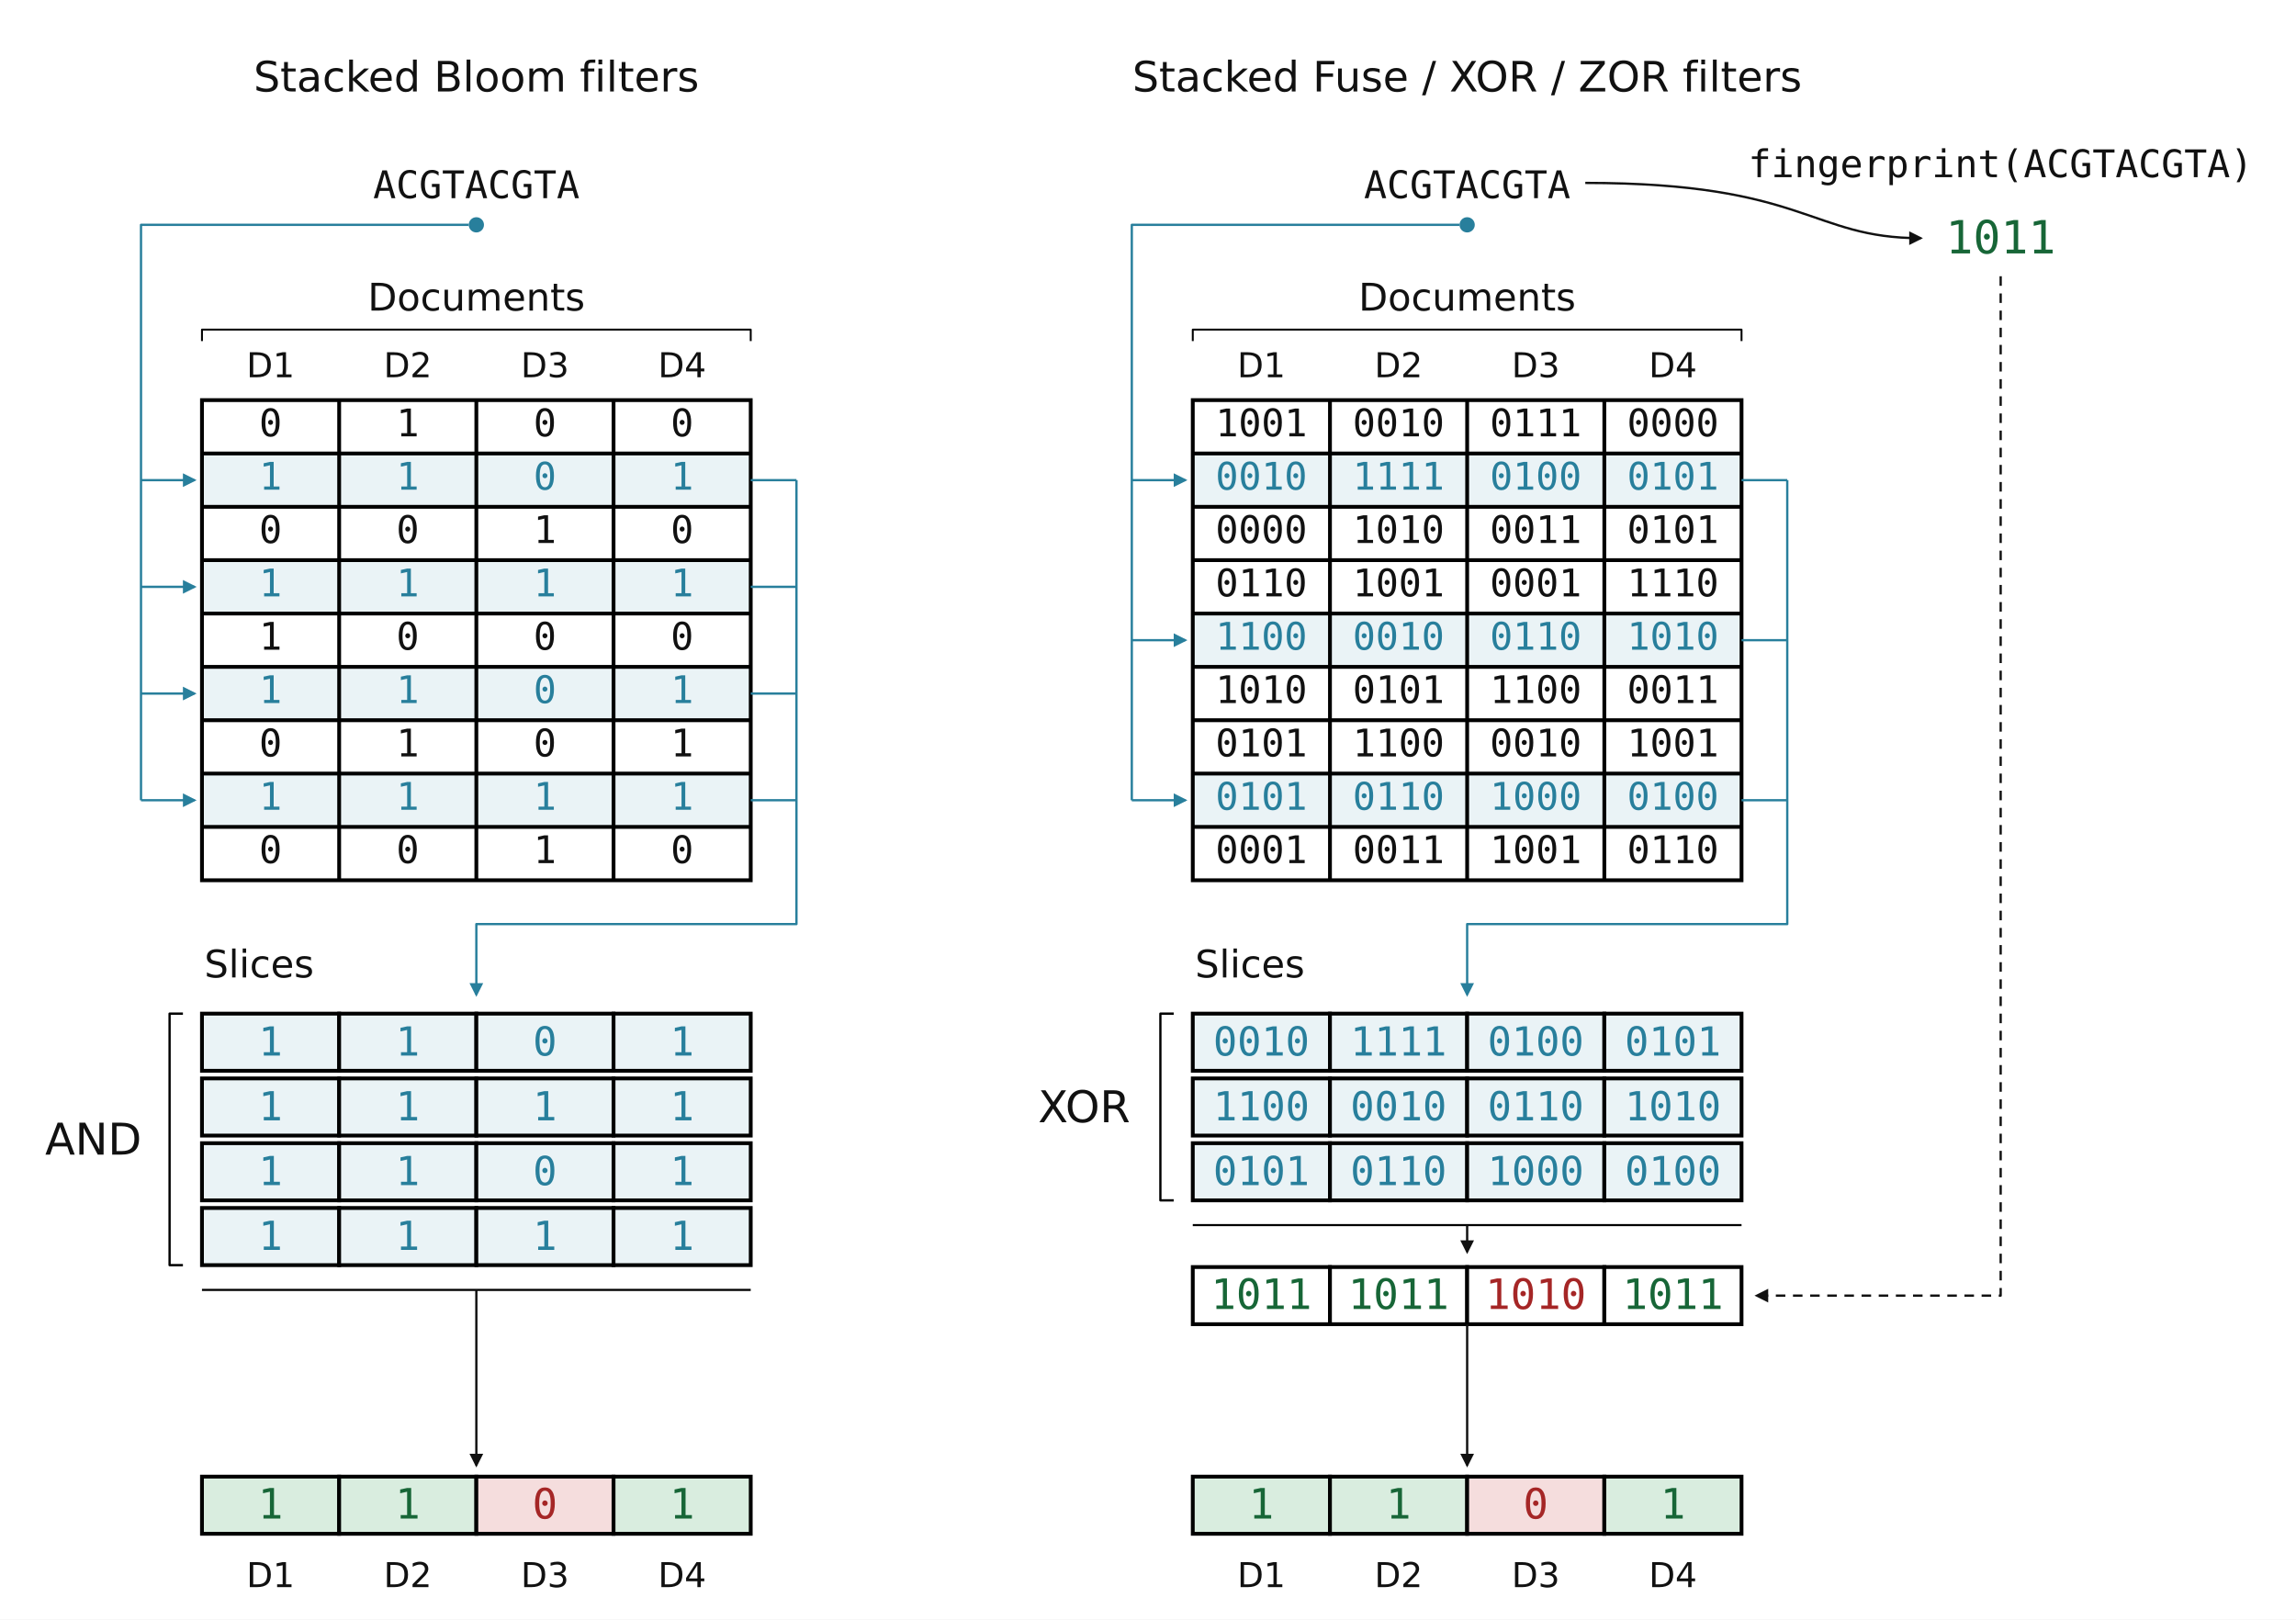
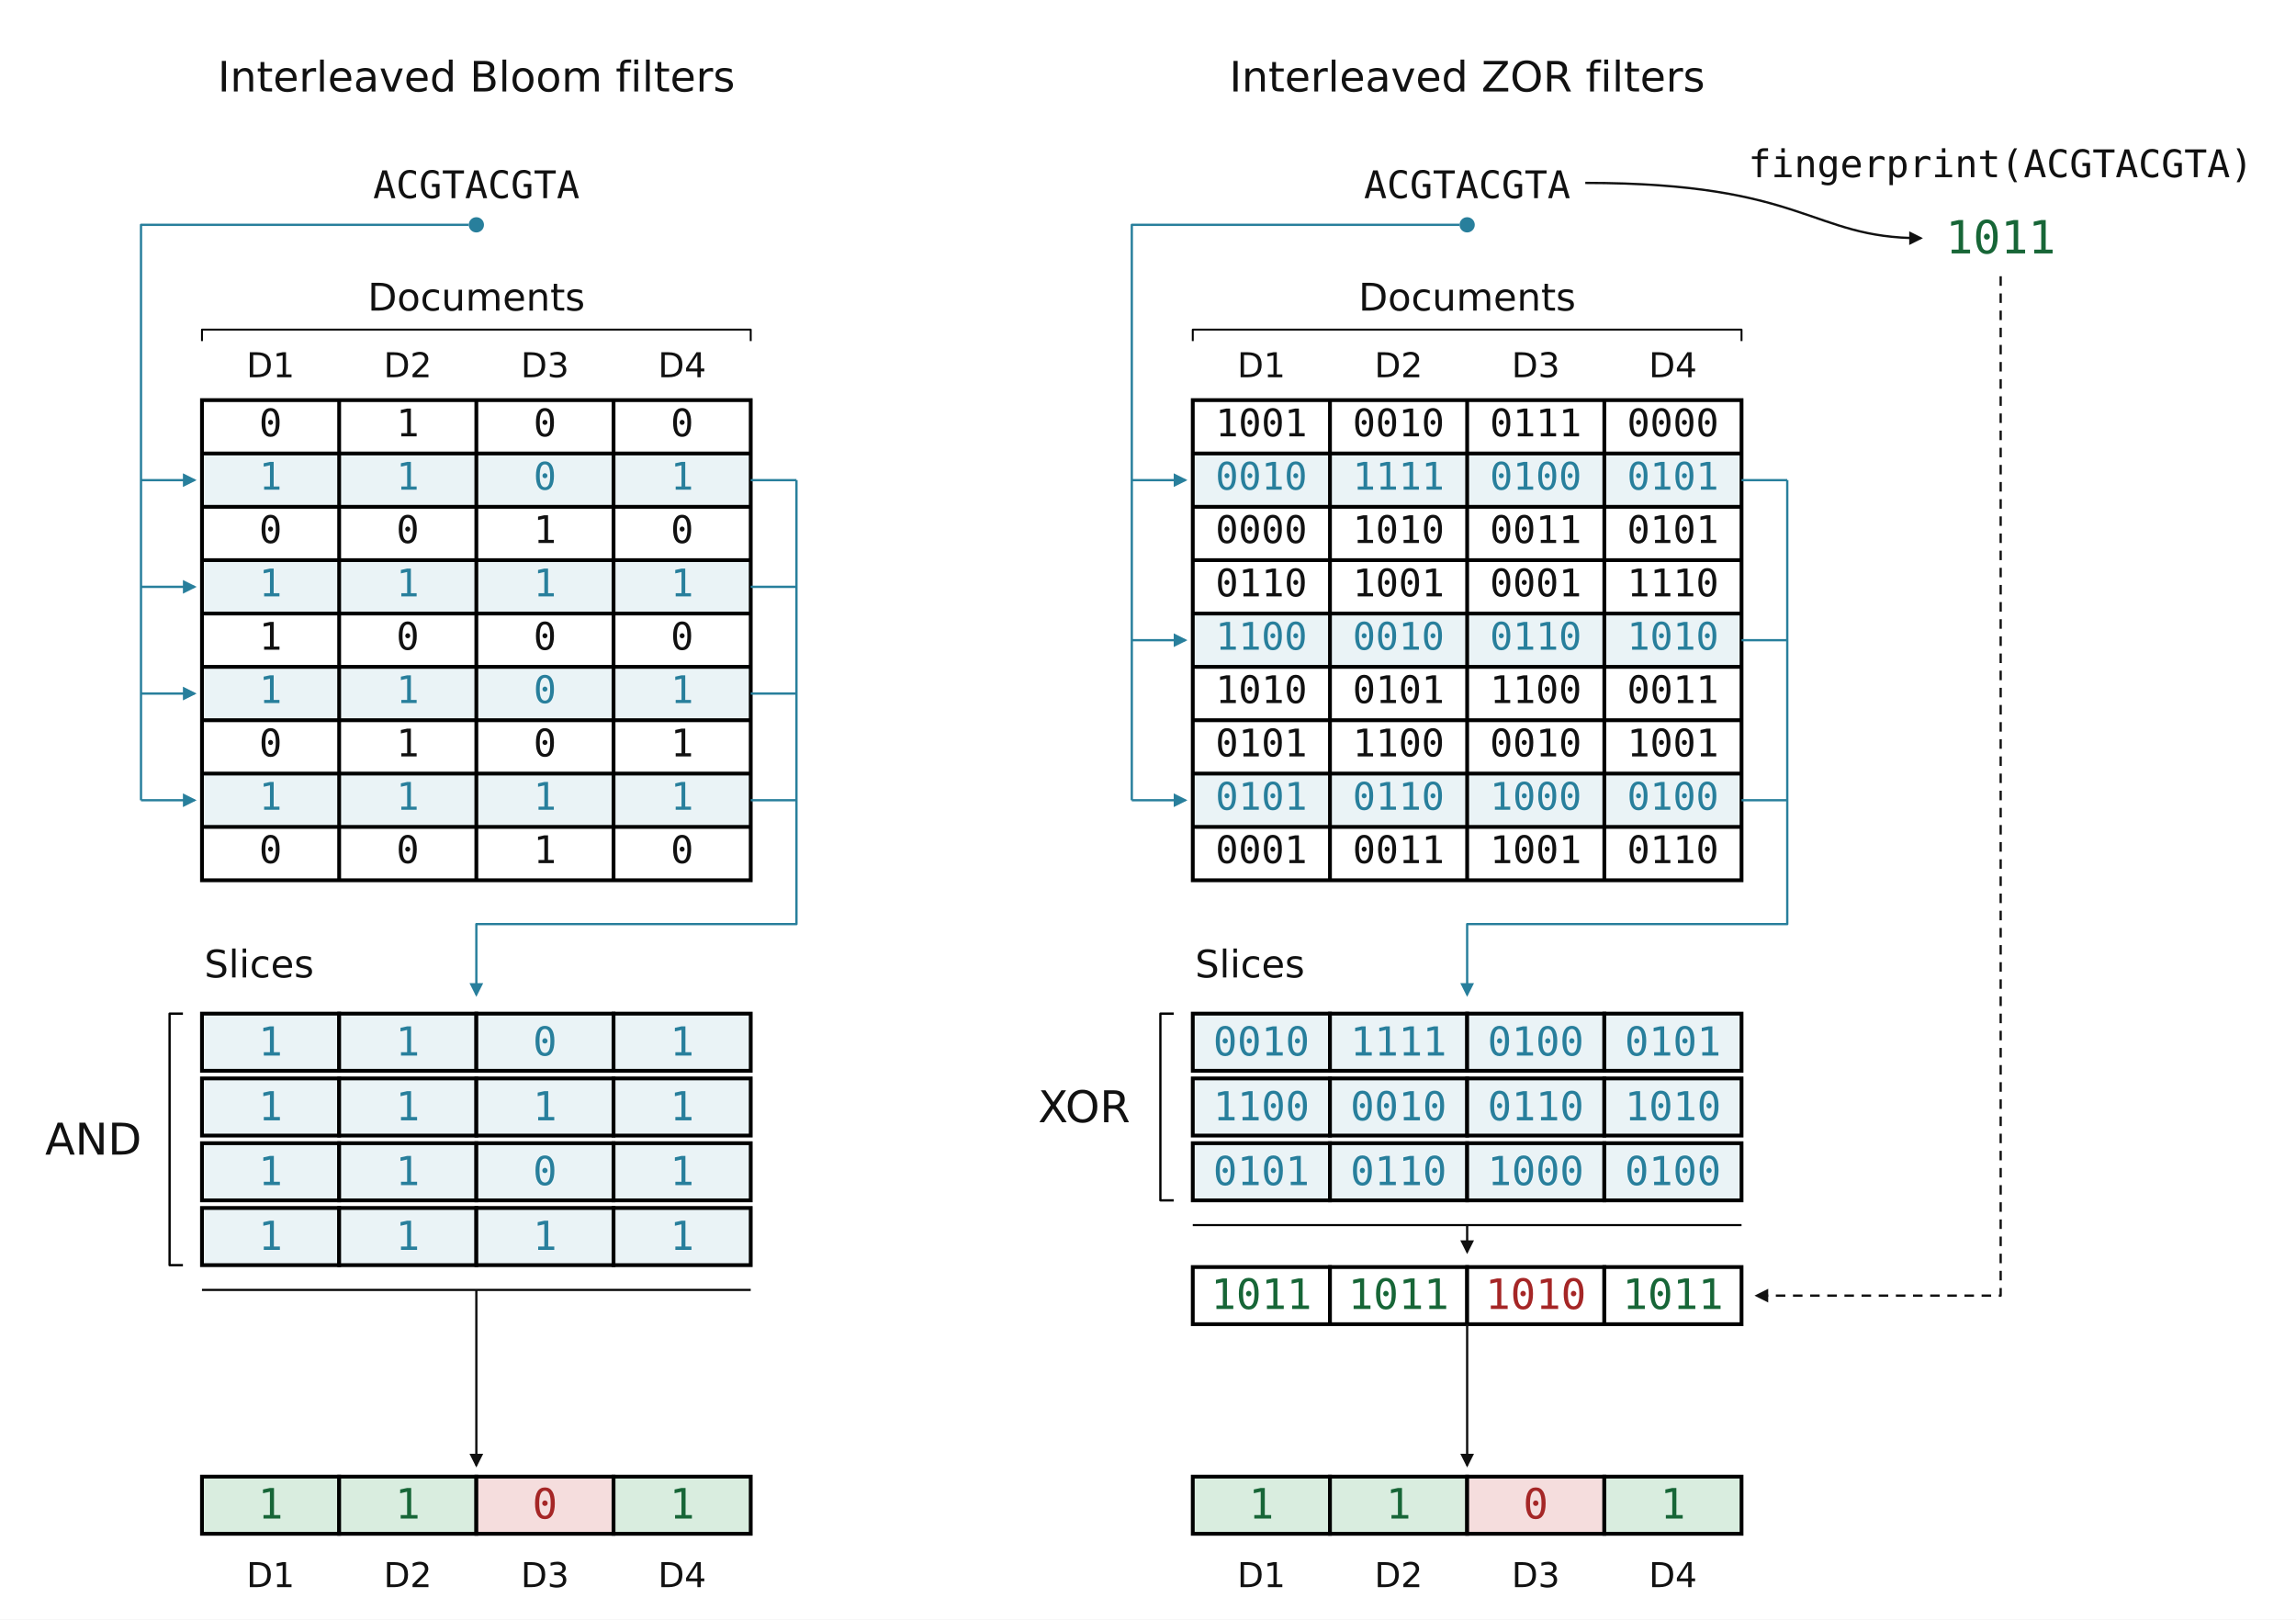
<svg xmlns="http://www.w3.org/2000/svg" width="1205" height="850" viewBox="0 0 1205 850">
  <defs>
    <marker id="arrow" markerWidth="6" markerHeight="6" refX="5" refY="3" orient="auto">
      <path d="M0 0 L6 3 L0 6 Z" fill="#111111" />
    </marker>
    <marker id="query-arrow" markerWidth="6" markerHeight="6" refX="5" refY="3" orient="auto">
      <path d="M0 0 L6 3 L0 6 Z" fill="#287f9c" />
    </marker>
  </defs>
  <rect x="0" y="0" width="1205" height="850" fill="white" stroke="none" stroke-width="2" />
-   <text x="250" y="48" fill="#111111" font-family="DejaVu Sans" font-size="22" font-weight="400" text-anchor="middle">Stacked Bloom filters</text>
-   <text x="770" y="48" fill="#111111" font-family="DejaVu Sans" font-size="22" font-weight="400" text-anchor="middle">Stacked Fuse / XOR / ZOR filters</text>
+   <text x="250" y="48" fill="#111111" font-family="DejaVu Sans" font-size="22" font-weight="400" text-anchor="middle">Interleaved Bloom filters</text>
+   <text x="770" y="48" fill="#111111" font-family="DejaVu Sans" font-size="22" font-weight="400" text-anchor="middle">Interleaved ZOR filters</text>
  <text x="250" y="104" fill="#111111" font-family="DejaVu Sans Mono" font-size="20" font-weight="400" text-anchor="middle">ACGTACGTA</text>
  <text x="770" y="104" fill="#111111" font-family="DejaVu Sans Mono" font-size="20" font-weight="400" text-anchor="middle">ACGTACGTA</text>
  <text x="250" y="163" fill="#111111" font-family="DejaVu Sans" font-size="20" font-weight="400" text-anchor="middle">Documents</text>
  <path d="M106 179 V173 H394 V179" fill="none" stroke="#000000" stroke-width="1" stroke-linejoin="round" />
  <text x="142.0" y="198" fill="#111111" font-family="DejaVu Sans" font-size="18" font-weight="400" text-anchor="middle">D1</text>
  <text x="214.0" y="198" fill="#111111" font-family="DejaVu Sans" font-size="18" font-weight="400" text-anchor="middle">D2</text>
  <text x="286.0" y="198" fill="#111111" font-family="DejaVu Sans" font-size="18" font-weight="400" text-anchor="middle">D3</text>
  <text x="358.0" y="198" fill="#111111" font-family="DejaVu Sans" font-size="18" font-weight="400" text-anchor="middle">D4</text>
  <text x="770" y="163" fill="#111111" font-family="DejaVu Sans" font-size="20" font-weight="400" text-anchor="middle">Documents</text>
  <path d="M626 179 V173 H914 V179" fill="none" stroke="#000000" stroke-width="1" stroke-linejoin="round" />
  <text x="662.0" y="198" fill="#111111" font-family="DejaVu Sans" font-size="18" font-weight="400" text-anchor="middle">D1</text>
  <text x="734.0" y="198" fill="#111111" font-family="DejaVu Sans" font-size="18" font-weight="400" text-anchor="middle">D2</text>
  <text x="806.0" y="198" fill="#111111" font-family="DejaVu Sans" font-size="18" font-weight="400" text-anchor="middle">D3</text>
  <text x="878.0" y="198" fill="#111111" font-family="DejaVu Sans" font-size="18" font-weight="400" text-anchor="middle">D4</text>
  <rect x="106" y="238" width="288" height="28" fill="#eaf3f6" stroke="none" stroke-width="2" />
  <rect x="106" y="294" width="288" height="28" fill="#eaf3f6" stroke="none" stroke-width="2" />
  <rect x="106" y="350" width="288" height="28" fill="#eaf3f6" stroke="none" stroke-width="2" />
  <rect x="106" y="406" width="288" height="28" fill="#eaf3f6" stroke="none" stroke-width="2" />
  <rect x="106" y="210" width="288" height="252" fill="none" stroke="#000000" stroke-width="2" />
  <path d="M178 210 V462" fill="none" stroke="#000000" stroke-width="2" stroke-linejoin="round" />
  <path d="M250 210 V462" fill="none" stroke="#000000" stroke-width="2" stroke-linejoin="round" />
  <path d="M322 210 V462" fill="none" stroke="#000000" stroke-width="2" stroke-linejoin="round" />
  <path d="M106 238 H394" fill="none" stroke="#000000" stroke-width="2" stroke-linejoin="round" />
  <path d="M106 266 H394" fill="none" stroke="#000000" stroke-width="2" stroke-linejoin="round" />
  <path d="M106 294 H394" fill="none" stroke="#000000" stroke-width="2" stroke-linejoin="round" />
  <path d="M106 322 H394" fill="none" stroke="#000000" stroke-width="2" stroke-linejoin="round" />
  <path d="M106 350 H394" fill="none" stroke="#000000" stroke-width="2" stroke-linejoin="round" />
  <path d="M106 378 H394" fill="none" stroke="#000000" stroke-width="2" stroke-linejoin="round" />
  <path d="M106 406 H394" fill="none" stroke="#000000" stroke-width="2" stroke-linejoin="round" />
  <path d="M106 434 H394" fill="none" stroke="#000000" stroke-width="2" stroke-linejoin="round" />
  <text x="142.0" y="229" fill="#111111" font-family="DejaVu Sans Mono" font-size="20" font-weight="400" text-anchor="middle">0</text>
  <text x="214.0" y="229" fill="#111111" font-family="DejaVu Sans Mono" font-size="20" font-weight="400" text-anchor="middle">1</text>
  <text x="286.0" y="229" fill="#111111" font-family="DejaVu Sans Mono" font-size="20" font-weight="400" text-anchor="middle">0</text>
  <text x="358.0" y="229" fill="#111111" font-family="DejaVu Sans Mono" font-size="20" font-weight="400" text-anchor="middle">0</text>
  <text x="142.0" y="257" fill="#287f9c" font-family="DejaVu Sans Mono" font-size="20" font-weight="500" text-anchor="middle">1</text>
  <text x="214.0" y="257" fill="#287f9c" font-family="DejaVu Sans Mono" font-size="20" font-weight="500" text-anchor="middle">1</text>
  <text x="286.0" y="257" fill="#287f9c" font-family="DejaVu Sans Mono" font-size="20" font-weight="500" text-anchor="middle">0</text>
  <text x="358.0" y="257" fill="#287f9c" font-family="DejaVu Sans Mono" font-size="20" font-weight="500" text-anchor="middle">1</text>
  <text x="142.0" y="285" fill="#111111" font-family="DejaVu Sans Mono" font-size="20" font-weight="400" text-anchor="middle">0</text>
  <text x="214.0" y="285" fill="#111111" font-family="DejaVu Sans Mono" font-size="20" font-weight="400" text-anchor="middle">0</text>
  <text x="286.0" y="285" fill="#111111" font-family="DejaVu Sans Mono" font-size="20" font-weight="400" text-anchor="middle">1</text>
  <text x="358.0" y="285" fill="#111111" font-family="DejaVu Sans Mono" font-size="20" font-weight="400" text-anchor="middle">0</text>
  <text x="142.0" y="313" fill="#287f9c" font-family="DejaVu Sans Mono" font-size="20" font-weight="500" text-anchor="middle">1</text>
  <text x="214.0" y="313" fill="#287f9c" font-family="DejaVu Sans Mono" font-size="20" font-weight="500" text-anchor="middle">1</text>
  <text x="286.0" y="313" fill="#287f9c" font-family="DejaVu Sans Mono" font-size="20" font-weight="500" text-anchor="middle">1</text>
  <text x="358.0" y="313" fill="#287f9c" font-family="DejaVu Sans Mono" font-size="20" font-weight="500" text-anchor="middle">1</text>
  <text x="142.0" y="341" fill="#111111" font-family="DejaVu Sans Mono" font-size="20" font-weight="400" text-anchor="middle">1</text>
  <text x="214.0" y="341" fill="#111111" font-family="DejaVu Sans Mono" font-size="20" font-weight="400" text-anchor="middle">0</text>
  <text x="286.0" y="341" fill="#111111" font-family="DejaVu Sans Mono" font-size="20" font-weight="400" text-anchor="middle">0</text>
  <text x="358.0" y="341" fill="#111111" font-family="DejaVu Sans Mono" font-size="20" font-weight="400" text-anchor="middle">0</text>
  <text x="142.0" y="369" fill="#287f9c" font-family="DejaVu Sans Mono" font-size="20" font-weight="500" text-anchor="middle">1</text>
  <text x="214.0" y="369" fill="#287f9c" font-family="DejaVu Sans Mono" font-size="20" font-weight="500" text-anchor="middle">1</text>
  <text x="286.0" y="369" fill="#287f9c" font-family="DejaVu Sans Mono" font-size="20" font-weight="500" text-anchor="middle">0</text>
  <text x="358.0" y="369" fill="#287f9c" font-family="DejaVu Sans Mono" font-size="20" font-weight="500" text-anchor="middle">1</text>
  <text x="142.0" y="397" fill="#111111" font-family="DejaVu Sans Mono" font-size="20" font-weight="400" text-anchor="middle">0</text>
  <text x="214.0" y="397" fill="#111111" font-family="DejaVu Sans Mono" font-size="20" font-weight="400" text-anchor="middle">1</text>
  <text x="286.0" y="397" fill="#111111" font-family="DejaVu Sans Mono" font-size="20" font-weight="400" text-anchor="middle">0</text>
  <text x="358.0" y="397" fill="#111111" font-family="DejaVu Sans Mono" font-size="20" font-weight="400" text-anchor="middle">1</text>
  <text x="142.0" y="425" fill="#287f9c" font-family="DejaVu Sans Mono" font-size="20" font-weight="500" text-anchor="middle">1</text>
  <text x="214.0" y="425" fill="#287f9c" font-family="DejaVu Sans Mono" font-size="20" font-weight="500" text-anchor="middle">1</text>
  <text x="286.0" y="425" fill="#287f9c" font-family="DejaVu Sans Mono" font-size="20" font-weight="500" text-anchor="middle">1</text>
  <text x="358.0" y="425" fill="#287f9c" font-family="DejaVu Sans Mono" font-size="20" font-weight="500" text-anchor="middle">1</text>
  <text x="142.0" y="453" fill="#111111" font-family="DejaVu Sans Mono" font-size="20" font-weight="400" text-anchor="middle">0</text>
  <text x="214.0" y="453" fill="#111111" font-family="DejaVu Sans Mono" font-size="20" font-weight="400" text-anchor="middle">0</text>
  <text x="286.0" y="453" fill="#111111" font-family="DejaVu Sans Mono" font-size="20" font-weight="400" text-anchor="middle">1</text>
  <text x="358.0" y="453" fill="#111111" font-family="DejaVu Sans Mono" font-size="20" font-weight="400" text-anchor="middle">0</text>
  <rect x="626" y="238" width="288" height="28" fill="#eaf3f6" stroke="none" stroke-width="2" />
  <rect x="626" y="322" width="288" height="28" fill="#eaf3f6" stroke="none" stroke-width="2" />
  <rect x="626" y="406" width="288" height="28" fill="#eaf3f6" stroke="none" stroke-width="2" />
  <rect x="626" y="210" width="288" height="252" fill="none" stroke="#000000" stroke-width="2" />
  <path d="M698 210 V462" fill="none" stroke="#000000" stroke-width="2" stroke-linejoin="round" />
  <path d="M770 210 V462" fill="none" stroke="#000000" stroke-width="2" stroke-linejoin="round" />
  <path d="M842 210 V462" fill="none" stroke="#000000" stroke-width="2" stroke-linejoin="round" />
  <path d="M626 238 H914" fill="none" stroke="#000000" stroke-width="2" stroke-linejoin="round" />
  <path d="M626 266 H914" fill="none" stroke="#000000" stroke-width="2" stroke-linejoin="round" />
  <path d="M626 294 H914" fill="none" stroke="#000000" stroke-width="2" stroke-linejoin="round" />
  <path d="M626 322 H914" fill="none" stroke="#000000" stroke-width="2" stroke-linejoin="round" />
  <path d="M626 350 H914" fill="none" stroke="#000000" stroke-width="2" stroke-linejoin="round" />
  <path d="M626 378 H914" fill="none" stroke="#000000" stroke-width="2" stroke-linejoin="round" />
  <path d="M626 406 H914" fill="none" stroke="#000000" stroke-width="2" stroke-linejoin="round" />
  <path d="M626 434 H914" fill="none" stroke="#000000" stroke-width="2" stroke-linejoin="round" />
  <text x="662.0" y="229" fill="#111111" font-family="DejaVu Sans Mono" font-size="20" font-weight="400" text-anchor="middle">1001</text>
  <text x="734.0" y="229" fill="#111111" font-family="DejaVu Sans Mono" font-size="20" font-weight="400" text-anchor="middle">0010</text>
  <text x="806.0" y="229" fill="#111111" font-family="DejaVu Sans Mono" font-size="20" font-weight="400" text-anchor="middle">0111</text>
  <text x="878.0" y="229" fill="#111111" font-family="DejaVu Sans Mono" font-size="20" font-weight="400" text-anchor="middle">0000</text>
  <text x="662.0" y="257" fill="#287f9c" font-family="DejaVu Sans Mono" font-size="20" font-weight="500" text-anchor="middle">0010</text>
  <text x="734.0" y="257" fill="#287f9c" font-family="DejaVu Sans Mono" font-size="20" font-weight="500" text-anchor="middle">1111</text>
  <text x="806.0" y="257" fill="#287f9c" font-family="DejaVu Sans Mono" font-size="20" font-weight="500" text-anchor="middle">0100</text>
  <text x="878.0" y="257" fill="#287f9c" font-family="DejaVu Sans Mono" font-size="20" font-weight="500" text-anchor="middle">0101</text>
  <text x="662.0" y="285" fill="#111111" font-family="DejaVu Sans Mono" font-size="20" font-weight="400" text-anchor="middle">0000</text>
  <text x="734.0" y="285" fill="#111111" font-family="DejaVu Sans Mono" font-size="20" font-weight="400" text-anchor="middle">1010</text>
  <text x="806.0" y="285" fill="#111111" font-family="DejaVu Sans Mono" font-size="20" font-weight="400" text-anchor="middle">0011</text>
  <text x="878.0" y="285" fill="#111111" font-family="DejaVu Sans Mono" font-size="20" font-weight="400" text-anchor="middle">0101</text>
  <text x="662.0" y="313" fill="#111111" font-family="DejaVu Sans Mono" font-size="20" font-weight="400" text-anchor="middle">0110</text>
  <text x="734.0" y="313" fill="#111111" font-family="DejaVu Sans Mono" font-size="20" font-weight="400" text-anchor="middle">1001</text>
  <text x="806.0" y="313" fill="#111111" font-family="DejaVu Sans Mono" font-size="20" font-weight="400" text-anchor="middle">0001</text>
  <text x="878.0" y="313" fill="#111111" font-family="DejaVu Sans Mono" font-size="20" font-weight="400" text-anchor="middle">1110</text>
  <text x="662.0" y="341" fill="#287f9c" font-family="DejaVu Sans Mono" font-size="20" font-weight="500" text-anchor="middle">1100</text>
  <text x="734.0" y="341" fill="#287f9c" font-family="DejaVu Sans Mono" font-size="20" font-weight="500" text-anchor="middle">0010</text>
  <text x="806.0" y="341" fill="#287f9c" font-family="DejaVu Sans Mono" font-size="20" font-weight="500" text-anchor="middle">0110</text>
  <text x="878.0" y="341" fill="#287f9c" font-family="DejaVu Sans Mono" font-size="20" font-weight="500" text-anchor="middle">1010</text>
  <text x="662.0" y="369" fill="#111111" font-family="DejaVu Sans Mono" font-size="20" font-weight="400" text-anchor="middle">1010</text>
  <text x="734.0" y="369" fill="#111111" font-family="DejaVu Sans Mono" font-size="20" font-weight="400" text-anchor="middle">0101</text>
  <text x="806.0" y="369" fill="#111111" font-family="DejaVu Sans Mono" font-size="20" font-weight="400" text-anchor="middle">1100</text>
  <text x="878.0" y="369" fill="#111111" font-family="DejaVu Sans Mono" font-size="20" font-weight="400" text-anchor="middle">0011</text>
  <text x="662.0" y="397" fill="#111111" font-family="DejaVu Sans Mono" font-size="20" font-weight="400" text-anchor="middle">0101</text>
  <text x="734.0" y="397" fill="#111111" font-family="DejaVu Sans Mono" font-size="20" font-weight="400" text-anchor="middle">1100</text>
  <text x="806.0" y="397" fill="#111111" font-family="DejaVu Sans Mono" font-size="20" font-weight="400" text-anchor="middle">0010</text>
  <text x="878.0" y="397" fill="#111111" font-family="DejaVu Sans Mono" font-size="20" font-weight="400" text-anchor="middle">1001</text>
  <text x="662.0" y="425" fill="#287f9c" font-family="DejaVu Sans Mono" font-size="20" font-weight="500" text-anchor="middle">0101</text>
  <text x="734.0" y="425" fill="#287f9c" font-family="DejaVu Sans Mono" font-size="20" font-weight="500" text-anchor="middle">0110</text>
  <text x="806.0" y="425" fill="#287f9c" font-family="DejaVu Sans Mono" font-size="20" font-weight="500" text-anchor="middle">1000</text>
  <text x="878.0" y="425" fill="#287f9c" font-family="DejaVu Sans Mono" font-size="20" font-weight="500" text-anchor="middle">0100</text>
  <text x="662.0" y="453" fill="#111111" font-family="DejaVu Sans Mono" font-size="20" font-weight="400" text-anchor="middle">0001</text>
  <text x="734.0" y="453" fill="#111111" font-family="DejaVu Sans Mono" font-size="20" font-weight="400" text-anchor="middle">0011</text>
  <text x="806.0" y="453" fill="#111111" font-family="DejaVu Sans Mono" font-size="20" font-weight="400" text-anchor="middle">1001</text>
  <text x="878.0" y="453" fill="#111111" font-family="DejaVu Sans Mono" font-size="20" font-weight="400" text-anchor="middle">0110</text>
  <circle cx="250" cy="118" r="4" fill="#287f9c" />
  <path d="M246 118 H74 V420.0" fill="none" stroke="#287f9c" stroke-width="1.2" stroke-linejoin="round" />
  <path d="M74 252.0 H102" fill="none" stroke="#287f9c" stroke-width="1.2" stroke-linejoin="round" marker-end="url(#query-arrow)" />
  <path d="M74 308.0 H102" fill="none" stroke="#287f9c" stroke-width="1.2" stroke-linejoin="round" marker-end="url(#query-arrow)" />
  <path d="M74 364.0 H102" fill="none" stroke="#287f9c" stroke-width="1.2" stroke-linejoin="round" marker-end="url(#query-arrow)" />
  <path d="M74 420.0 H102" fill="none" stroke="#287f9c" stroke-width="1.2" stroke-linejoin="round" marker-end="url(#query-arrow)" />
  <circle cx="770" cy="118" r="4" fill="#287f9c" />
  <path d="M766 118 H594 V420.0" fill="none" stroke="#287f9c" stroke-width="1.2" stroke-linejoin="round" />
  <path d="M594 252.0 H622" fill="none" stroke="#287f9c" stroke-width="1.2" stroke-linejoin="round" marker-end="url(#query-arrow)" />
  <path d="M594 336.0 H622" fill="none" stroke="#287f9c" stroke-width="1.2" stroke-linejoin="round" marker-end="url(#query-arrow)" />
  <path d="M594 420.0 H622" fill="none" stroke="#287f9c" stroke-width="1.2" stroke-linejoin="round" marker-end="url(#query-arrow)" />
  <path d="M394 252.0 H418" fill="none" stroke="#287f9c" stroke-width="1.2" stroke-linejoin="round" />
  <path d="M394 308.0 H418" fill="none" stroke="#287f9c" stroke-width="1.2" stroke-linejoin="round" />
  <path d="M394 364.0 H418" fill="none" stroke="#287f9c" stroke-width="1.2" stroke-linejoin="round" />
  <path d="M394 420.0 H418" fill="none" stroke="#287f9c" stroke-width="1.2" stroke-linejoin="round" />
  <path d="M418 252.0 V485 H250 V522" fill="none" stroke="#287f9c" stroke-width="1.2" stroke-linejoin="round" marker-end="url(#query-arrow)" />
  <path d="M914 252.0 H938" fill="none" stroke="#287f9c" stroke-width="1.2" stroke-linejoin="round" />
  <path d="M914 336.0 H938" fill="none" stroke="#287f9c" stroke-width="1.2" stroke-linejoin="round" />
  <path d="M914 420.0 H938" fill="none" stroke="#287f9c" stroke-width="1.2" stroke-linejoin="round" />
  <path d="M938 252.0 V485 H770 V522" fill="none" stroke="#287f9c" stroke-width="1.2" stroke-linejoin="round" marker-end="url(#query-arrow)" />
  <text x="136" y="513" fill="#111111" font-family="DejaVu Sans" font-size="20" font-weight="400" text-anchor="middle">Slices</text>
  <rect x="106" y="532" width="72" height="30" fill="#eaf3f6" stroke="#000000" stroke-width="2" />
  <text x="142.0" y="554" fill="#287f9c" font-family="DejaVu Sans Mono" font-size="21" font-weight="400" text-anchor="middle">1</text>
  <rect x="178" y="532" width="72" height="30" fill="#eaf3f6" stroke="#000000" stroke-width="2" />
  <text x="214.0" y="554" fill="#287f9c" font-family="DejaVu Sans Mono" font-size="21" font-weight="400" text-anchor="middle">1</text>
  <rect x="250" y="532" width="72" height="30" fill="#eaf3f6" stroke="#000000" stroke-width="2" />
  <text x="286.0" y="554" fill="#287f9c" font-family="DejaVu Sans Mono" font-size="21" font-weight="400" text-anchor="middle">0</text>
  <rect x="322" y="532" width="72" height="30" fill="#eaf3f6" stroke="#000000" stroke-width="2" />
  <text x="358.0" y="554" fill="#287f9c" font-family="DejaVu Sans Mono" font-size="21" font-weight="400" text-anchor="middle">1</text>
  <rect x="106" y="566" width="72" height="30" fill="#eaf3f6" stroke="#000000" stroke-width="2" />
  <text x="142.0" y="588" fill="#287f9c" font-family="DejaVu Sans Mono" font-size="21" font-weight="400" text-anchor="middle">1</text>
  <rect x="178" y="566" width="72" height="30" fill="#eaf3f6" stroke="#000000" stroke-width="2" />
  <text x="214.0" y="588" fill="#287f9c" font-family="DejaVu Sans Mono" font-size="21" font-weight="400" text-anchor="middle">1</text>
  <rect x="250" y="566" width="72" height="30" fill="#eaf3f6" stroke="#000000" stroke-width="2" />
  <text x="286.0" y="588" fill="#287f9c" font-family="DejaVu Sans Mono" font-size="21" font-weight="400" text-anchor="middle">1</text>
  <rect x="322" y="566" width="72" height="30" fill="#eaf3f6" stroke="#000000" stroke-width="2" />
  <text x="358.0" y="588" fill="#287f9c" font-family="DejaVu Sans Mono" font-size="21" font-weight="400" text-anchor="middle">1</text>
  <rect x="106" y="600" width="72" height="30" fill="#eaf3f6" stroke="#000000" stroke-width="2" />
  <text x="142.0" y="622" fill="#287f9c" font-family="DejaVu Sans Mono" font-size="21" font-weight="400" text-anchor="middle">1</text>
  <rect x="178" y="600" width="72" height="30" fill="#eaf3f6" stroke="#000000" stroke-width="2" />
  <text x="214.0" y="622" fill="#287f9c" font-family="DejaVu Sans Mono" font-size="21" font-weight="400" text-anchor="middle">1</text>
  <rect x="250" y="600" width="72" height="30" fill="#eaf3f6" stroke="#000000" stroke-width="2" />
  <text x="286.0" y="622" fill="#287f9c" font-family="DejaVu Sans Mono" font-size="21" font-weight="400" text-anchor="middle">0</text>
  <rect x="322" y="600" width="72" height="30" fill="#eaf3f6" stroke="#000000" stroke-width="2" />
  <text x="358.0" y="622" fill="#287f9c" font-family="DejaVu Sans Mono" font-size="21" font-weight="400" text-anchor="middle">1</text>
  <rect x="106" y="634" width="72" height="30" fill="#eaf3f6" stroke="#000000" stroke-width="2" />
  <text x="142.0" y="656" fill="#287f9c" font-family="DejaVu Sans Mono" font-size="21" font-weight="400" text-anchor="middle">1</text>
  <rect x="178" y="634" width="72" height="30" fill="#eaf3f6" stroke="#000000" stroke-width="2" />
  <text x="214.0" y="656" fill="#287f9c" font-family="DejaVu Sans Mono" font-size="21" font-weight="400" text-anchor="middle">1</text>
  <rect x="250" y="634" width="72" height="30" fill="#eaf3f6" stroke="#000000" stroke-width="2" />
  <text x="286.0" y="656" fill="#287f9c" font-family="DejaVu Sans Mono" font-size="21" font-weight="400" text-anchor="middle">1</text>
  <rect x="322" y="634" width="72" height="30" fill="#eaf3f6" stroke="#000000" stroke-width="2" />
  <text x="358.0" y="656" fill="#287f9c" font-family="DejaVu Sans Mono" font-size="21" font-weight="400" text-anchor="middle">1</text>
  <path d="M96 532 H89 V664 H96" fill="none" stroke="#000000" stroke-width="1.2" stroke-linejoin="round" />
  <text x="49" y="606.0" fill="#111111" font-family="DejaVu Sans" font-size="23" font-weight="500" text-anchor="middle">AND</text>
  <path d="M106 677 H394" fill="none" stroke="#000000" stroke-width="1.1" stroke-linejoin="round" />
  <text x="656" y="513" fill="#111111" font-family="DejaVu Sans" font-size="20" font-weight="400" text-anchor="middle">Slices</text>
  <rect x="626" y="532" width="72" height="30" fill="#eaf3f6" stroke="#000000" stroke-width="2" />
  <text x="662.0" y="554" fill="#287f9c" font-family="DejaVu Sans Mono" font-size="21" font-weight="400" text-anchor="middle">0010</text>
  <rect x="698" y="532" width="72" height="30" fill="#eaf3f6" stroke="#000000" stroke-width="2" />
  <text x="734.0" y="554" fill="#287f9c" font-family="DejaVu Sans Mono" font-size="21" font-weight="400" text-anchor="middle">1111</text>
  <rect x="770" y="532" width="72" height="30" fill="#eaf3f6" stroke="#000000" stroke-width="2" />
  <text x="806.0" y="554" fill="#287f9c" font-family="DejaVu Sans Mono" font-size="21" font-weight="400" text-anchor="middle">0100</text>
  <rect x="842" y="532" width="72" height="30" fill="#eaf3f6" stroke="#000000" stroke-width="2" />
  <text x="878.0" y="554" fill="#287f9c" font-family="DejaVu Sans Mono" font-size="21" font-weight="400" text-anchor="middle">0101</text>
  <rect x="626" y="566" width="72" height="30" fill="#eaf3f6" stroke="#000000" stroke-width="2" />
  <text x="662.0" y="588" fill="#287f9c" font-family="DejaVu Sans Mono" font-size="21" font-weight="400" text-anchor="middle">1100</text>
  <rect x="698" y="566" width="72" height="30" fill="#eaf3f6" stroke="#000000" stroke-width="2" />
  <text x="734.0" y="588" fill="#287f9c" font-family="DejaVu Sans Mono" font-size="21" font-weight="400" text-anchor="middle">0010</text>
  <rect x="770" y="566" width="72" height="30" fill="#eaf3f6" stroke="#000000" stroke-width="2" />
  <text x="806.0" y="588" fill="#287f9c" font-family="DejaVu Sans Mono" font-size="21" font-weight="400" text-anchor="middle">0110</text>
  <rect x="842" y="566" width="72" height="30" fill="#eaf3f6" stroke="#000000" stroke-width="2" />
  <text x="878.0" y="588" fill="#287f9c" font-family="DejaVu Sans Mono" font-size="21" font-weight="400" text-anchor="middle">1010</text>
  <rect x="626" y="600" width="72" height="30" fill="#eaf3f6" stroke="#000000" stroke-width="2" />
  <text x="662.0" y="622" fill="#287f9c" font-family="DejaVu Sans Mono" font-size="21" font-weight="400" text-anchor="middle">0101</text>
  <rect x="698" y="600" width="72" height="30" fill="#eaf3f6" stroke="#000000" stroke-width="2" />
  <text x="734.0" y="622" fill="#287f9c" font-family="DejaVu Sans Mono" font-size="21" font-weight="400" text-anchor="middle">0110</text>
  <rect x="770" y="600" width="72" height="30" fill="#eaf3f6" stroke="#000000" stroke-width="2" />
  <text x="806.0" y="622" fill="#287f9c" font-family="DejaVu Sans Mono" font-size="21" font-weight="400" text-anchor="middle">1000</text>
  <rect x="842" y="600" width="72" height="30" fill="#eaf3f6" stroke="#000000" stroke-width="2" />
  <text x="878.0" y="622" fill="#287f9c" font-family="DejaVu Sans Mono" font-size="21" font-weight="400" text-anchor="middle">0100</text>
  <path d="M616 532 H609 V630 H616" fill="none" stroke="#000000" stroke-width="1.2" stroke-linejoin="round" />
  <text x="569" y="589.0" fill="#111111" font-family="DejaVu Sans" font-size="23" font-weight="500" text-anchor="middle">XOR</text>
  <path d="M626 643 H914" fill="none" stroke="#000000" stroke-width="1.1" stroke-linejoin="round" />
  <path d="M770 643 V657" fill="none" stroke="#111111" stroke-width="1.2" stroke-linejoin="round" marker-end="url(#arrow)" />
  <rect x="626" y="665" width="72" height="30" fill="white" stroke="#000000" stroke-width="2" />
  <text x="662.0" y="687" fill="#176637" font-family="DejaVu Sans Mono" font-size="22" font-weight="400" text-anchor="middle">1011</text>
  <rect x="698" y="665" width="72" height="30" fill="white" stroke="#000000" stroke-width="2" />
  <text x="734.0" y="687" fill="#176637" font-family="DejaVu Sans Mono" font-size="22" font-weight="400" text-anchor="middle">1011</text>
  <rect x="770" y="665" width="72" height="30" fill="white" stroke="#000000" stroke-width="2" />
  <text x="806.0" y="687" fill="#a52626" font-family="DejaVu Sans Mono" font-size="22" font-weight="400" text-anchor="middle">1010</text>
  <rect x="842" y="665" width="72" height="30" fill="white" stroke="#000000" stroke-width="2" />
  <text x="878.0" y="687" fill="#176637" font-family="DejaVu Sans Mono" font-size="22" font-weight="400" text-anchor="middle">1011</text>
  <text x="1050" y="93" fill="#111111" font-family="DejaVu Sans Mono" font-size="20" font-weight="400" text-anchor="middle">fingerprint(ACGTACGTA)</text>
  <text x="1050" y="133" fill="#176637" font-family="DejaVu Sans Mono" font-size="24" font-weight="400" text-anchor="middle">1011</text>
  <path d="M832 96 C948 96 950 125 1008 125" fill="none" stroke="#111111" stroke-width="1.2" stroke-linejoin="round" marker-end="url(#arrow)" />
  <path d="M1050 145 V680 H922" fill="none" stroke="#111111" stroke-width="1.2" stroke-linejoin="round" marker-end="url(#arrow)" stroke-dasharray="5 4" />
  <path d="M770 695 V769" fill="none" stroke="#111111" stroke-width="1.2" stroke-linejoin="round" marker-end="url(#arrow)" />
  <path d="M250 677 V769" fill="none" stroke="#111111" stroke-width="1.2" stroke-linejoin="round" marker-end="url(#arrow)" />
  <rect x="106" y="775" width="72" height="30" fill="#d9eddf" stroke="#000000" stroke-width="2" />
  <text x="142.0" y="797" fill="#176637" font-family="DejaVu Sans Mono" font-size="22" font-weight="500" text-anchor="middle">1</text>
  <rect x="178" y="775" width="72" height="30" fill="#d9eddf" stroke="#000000" stroke-width="2" />
  <text x="214.0" y="797" fill="#176637" font-family="DejaVu Sans Mono" font-size="22" font-weight="500" text-anchor="middle">1</text>
  <rect x="250" y="775" width="72" height="30" fill="#f5dddd" stroke="#000000" stroke-width="2" />
  <text x="286.0" y="797" fill="#a52626" font-family="DejaVu Sans Mono" font-size="22" font-weight="500" text-anchor="middle">0</text>
  <rect x="322" y="775" width="72" height="30" fill="#d9eddf" stroke="#000000" stroke-width="2" />
  <text x="358.0" y="797" fill="#176637" font-family="DejaVu Sans Mono" font-size="22" font-weight="500" text-anchor="middle">1</text>
  <rect x="626" y="775" width="72" height="30" fill="#d9eddf" stroke="#000000" stroke-width="2" />
  <text x="662.0" y="797" fill="#176637" font-family="DejaVu Sans Mono" font-size="22" font-weight="500" text-anchor="middle">1</text>
  <rect x="698" y="775" width="72" height="30" fill="#d9eddf" stroke="#000000" stroke-width="2" />
  <text x="734.0" y="797" fill="#176637" font-family="DejaVu Sans Mono" font-size="22" font-weight="500" text-anchor="middle">1</text>
  <rect x="770" y="775" width="72" height="30" fill="#f5dddd" stroke="#000000" stroke-width="2" />
  <text x="806.0" y="797" fill="#a52626" font-family="DejaVu Sans Mono" font-size="22" font-weight="500" text-anchor="middle">0</text>
  <rect x="842" y="775" width="72" height="30" fill="#d9eddf" stroke="#000000" stroke-width="2" />
  <text x="878.0" y="797" fill="#176637" font-family="DejaVu Sans Mono" font-size="22" font-weight="500" text-anchor="middle">1</text>
  <text x="142.0" y="833" fill="#111111" font-family="DejaVu Sans" font-size="18" font-weight="400" text-anchor="middle">D1</text>
  <text x="214.0" y="833" fill="#111111" font-family="DejaVu Sans" font-size="18" font-weight="400" text-anchor="middle">D2</text>
  <text x="286.0" y="833" fill="#111111" font-family="DejaVu Sans" font-size="18" font-weight="400" text-anchor="middle">D3</text>
  <text x="358.0" y="833" fill="#111111" font-family="DejaVu Sans" font-size="18" font-weight="400" text-anchor="middle">D4</text>
  <text x="662.0" y="833" fill="#111111" font-family="DejaVu Sans" font-size="18" font-weight="400" text-anchor="middle">D1</text>
  <text x="734.0" y="833" fill="#111111" font-family="DejaVu Sans" font-size="18" font-weight="400" text-anchor="middle">D2</text>
  <text x="806.0" y="833" fill="#111111" font-family="DejaVu Sans" font-size="18" font-weight="400" text-anchor="middle">D3</text>
  <text x="878.0" y="833" fill="#111111" font-family="DejaVu Sans" font-size="18" font-weight="400" text-anchor="middle">D4</text>
</svg>
